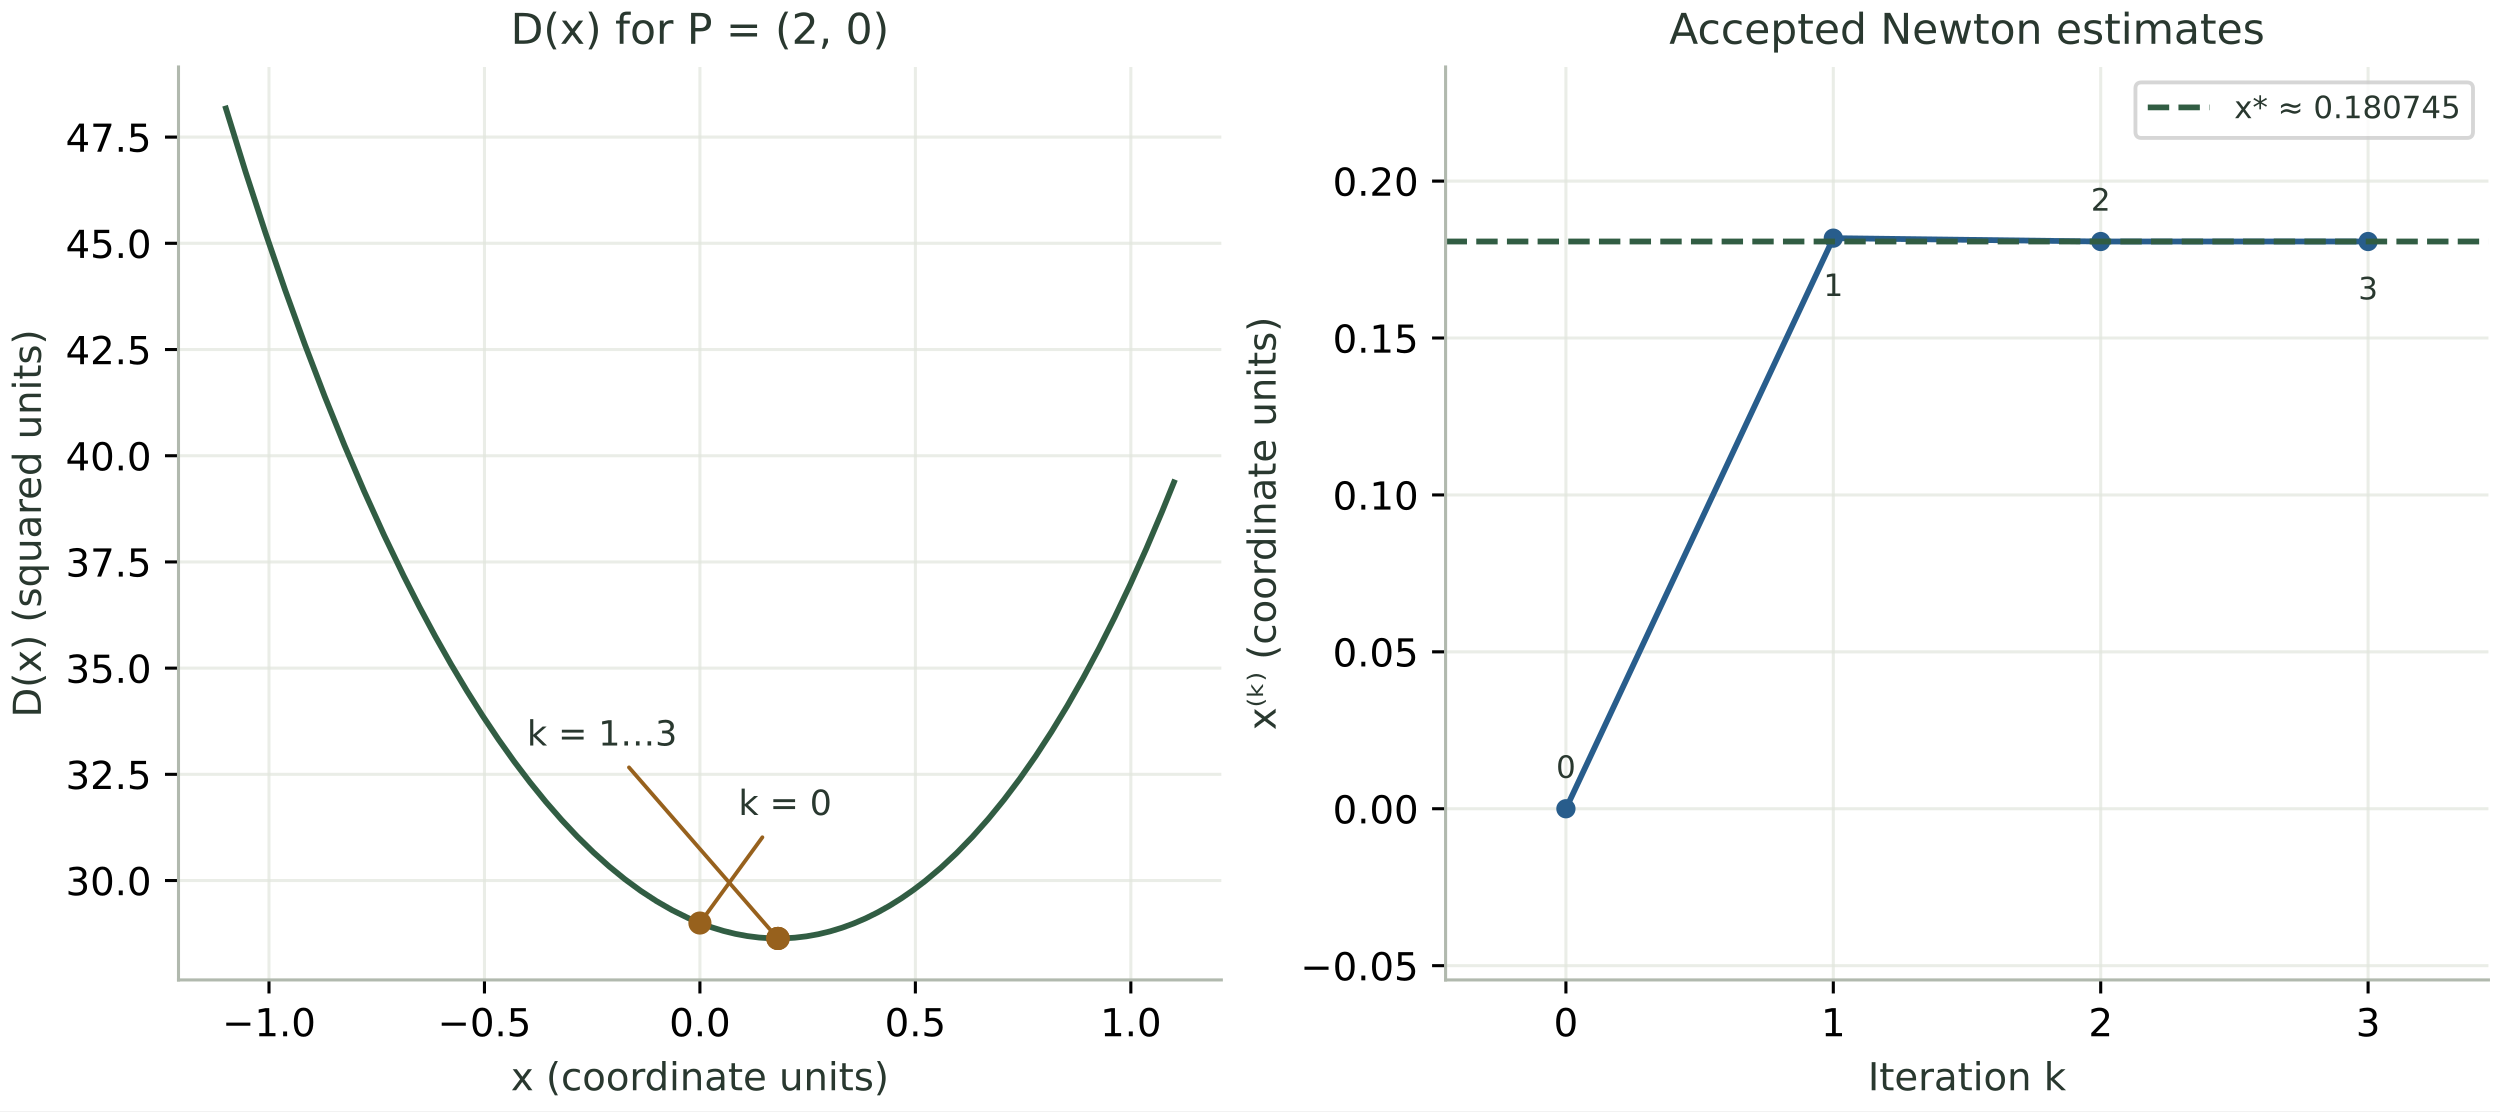
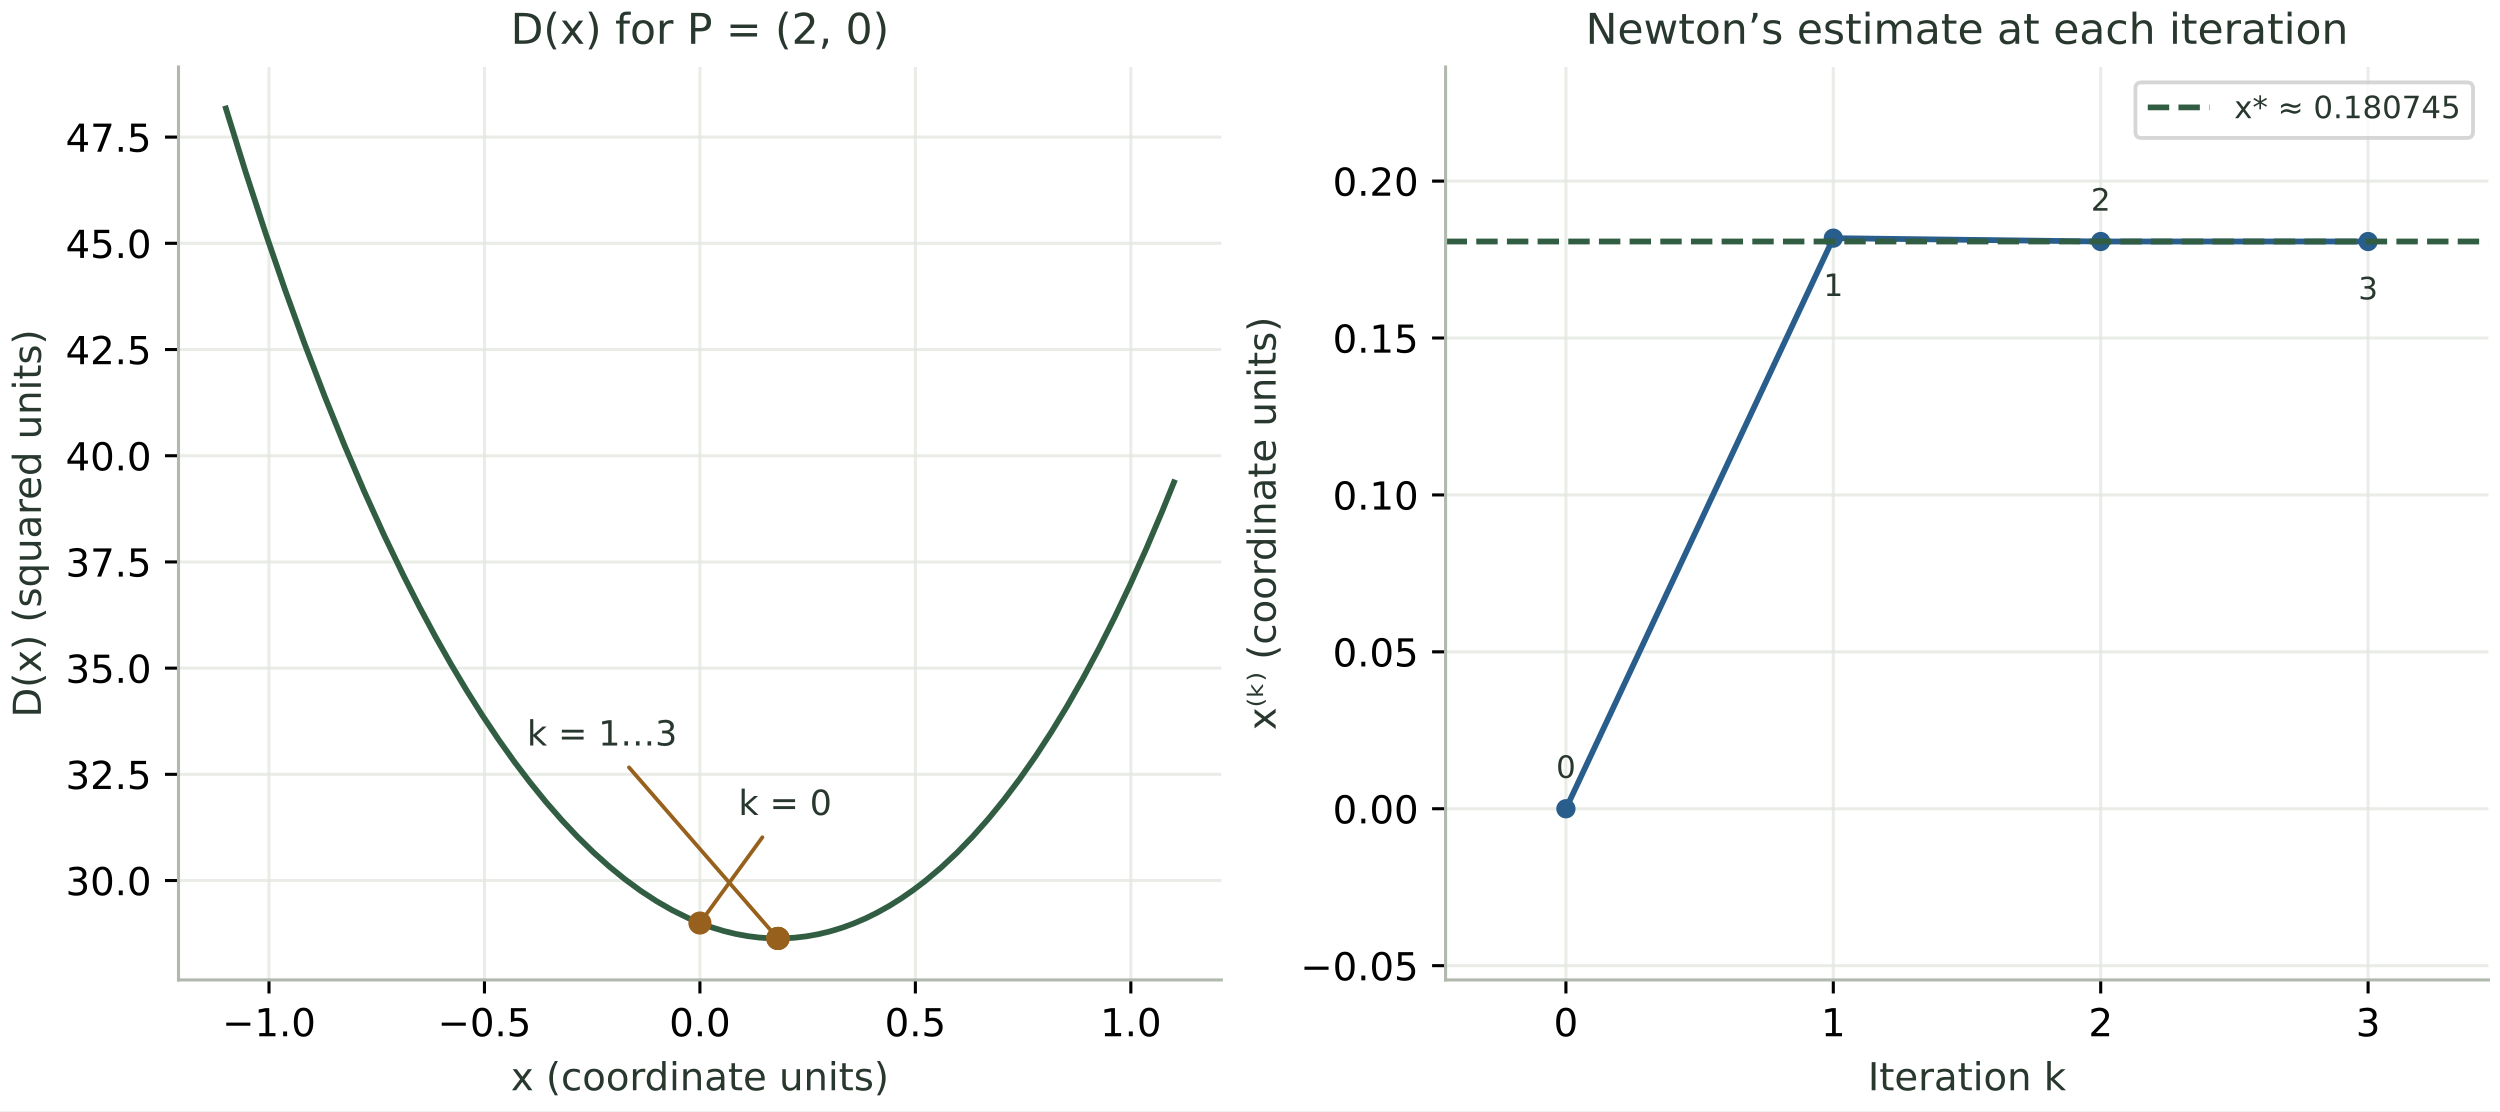
<svg xmlns="http://www.w3.org/2000/svg" xmlns:xlink="http://www.w3.org/1999/xlink" width="648pt" height="288pt" viewBox="0 0 648 288" version="1.1">
  <defs>
    <style type="text/css">*{stroke-linejoin: round; stroke-linecap: butt}</style>
  </defs>
  <g id="figure_1">
    <g id="patch_1">
      <path d="M 0 288  L 648 288  L 648 0  L 0 0  z " style="fill: #ffffff" />
    </g>
    <g id="axes_1">
      <g id="patch_2">
        <path d="M 46.267 253.999  L 316.57 253.999  L 316.57 17.359  L 46.267 17.359  z " style="fill: #ffffff" />
      </g>
      <g id="matplotlib.axis_1">
        <g id="xtick_1">
          <g id="line2d_1">
            <path d="M 69.723 253.999  L 69.723 17.359  " clip-path="url(#paddb76924c)" style="fill: none; stroke: #e1e6dd; stroke-opacity: 0.7; stroke-width: 0.8; stroke-linecap: square" />
          </g>
          <g id="line2d_2">
            <defs>
              <path id="me3c2df83da" d="M 0 0  L 0 3.5  " style="stroke: #000000; stroke-width: 0.8" />
            </defs>
            <g>
              <use xlink:href="#me3c2df83da" x="69.723" y="253.999" style="stroke: #000000; stroke-width: 0.8" />
            </g>
          </g>
          <g id="text_1">
            <text style="font-size: 10px; font-family: 'DejaVu Sans', 'Bitstream Vera Sans', 'Computer Modern Sans Serif', 'Lucida Grande', 'Verdana', 'Geneva', 'Lucid', 'Arial', 'Helvetica', 'Avant Garde', sans-serif; text-anchor: middle" x="69.723" y="268.597" transform="rotate(-0 69.72274 268.5966)">−1.0</text>
          </g>
        </g>
        <g id="xtick_2">
          <g id="line2d_3">
            <path d="M 125.571 253.999  L 125.571 17.359  " clip-path="url(#paddb76924c)" style="fill: none; stroke: #e1e6dd; stroke-opacity: 0.7; stroke-width: 0.8; stroke-linecap: square" />
          </g>
          <g id="line2d_4">
            <g>
              <use xlink:href="#me3c2df83da" x="125.571" y="253.999" style="stroke: #000000; stroke-width: 0.8" />
            </g>
          </g>
          <g id="text_2">
            <text style="font-size: 10px; font-family: 'DejaVu Sans', 'Bitstream Vera Sans', 'Computer Modern Sans Serif', 'Lucida Grande', 'Verdana', 'Geneva', 'Lucid', 'Arial', 'Helvetica', 'Avant Garde', sans-serif; text-anchor: middle" x="125.571" y="268.597" transform="rotate(-0 125.5706 268.5966)">−0.5</text>
          </g>
        </g>
        <g id="xtick_3">
          <g id="line2d_5">
            <path d="M 181.418 253.999  L 181.418 17.359  " clip-path="url(#paddb76924c)" style="fill: none; stroke: #e1e6dd; stroke-opacity: 0.7; stroke-width: 0.8; stroke-linecap: square" />
          </g>
          <g id="line2d_6">
            <g>
              <use xlink:href="#me3c2df83da" x="181.418" y="253.999" style="stroke: #000000; stroke-width: 0.8" />
            </g>
          </g>
          <g id="text_3">
            <text style="font-size: 10px; font-family: 'DejaVu Sans', 'Bitstream Vera Sans', 'Computer Modern Sans Serif', 'Lucida Grande', 'Verdana', 'Geneva', 'Lucid', 'Arial', 'Helvetica', 'Avant Garde', sans-serif; text-anchor: middle" x="181.418" y="268.597" transform="rotate(-0 181.4184 268.5966)">0.0</text>
          </g>
        </g>
        <g id="xtick_4">
          <g id="line2d_7">
            <path d="M 237.266 253.999  L 237.266 17.359  " clip-path="url(#paddb76924c)" style="fill: none; stroke: #e1e6dd; stroke-opacity: 0.7; stroke-width: 0.8; stroke-linecap: square" />
          </g>
          <g id="line2d_8">
            <g>
              <use xlink:href="#me3c2df83da" x="237.266" y="253.999" style="stroke: #000000; stroke-width: 0.8" />
            </g>
          </g>
          <g id="text_4">
            <text style="font-size: 10px; font-family: 'DejaVu Sans', 'Bitstream Vera Sans', 'Computer Modern Sans Serif', 'Lucida Grande', 'Verdana', 'Geneva', 'Lucid', 'Arial', 'Helvetica', 'Avant Garde', sans-serif; text-anchor: middle" x="237.266" y="268.597" transform="rotate(-0 237.2662 268.5966)">0.5</text>
          </g>
        </g>
        <g id="xtick_5">
          <g id="line2d_9">
            <path d="M 293.114 253.999  L 293.114 17.359  " clip-path="url(#paddb76924c)" style="fill: none; stroke: #e1e6dd; stroke-opacity: 0.7; stroke-width: 0.8; stroke-linecap: square" />
          </g>
          <g id="line2d_10">
            <g>
              <use xlink:href="#me3c2df83da" x="293.114" y="253.999" style="stroke: #000000; stroke-width: 0.8" />
            </g>
          </g>
          <g id="text_5">
            <text style="font-size: 10px; font-family: 'DejaVu Sans', 'Bitstream Vera Sans', 'Computer Modern Sans Serif', 'Lucida Grande', 'Verdana', 'Geneva', 'Lucid', 'Arial', 'Helvetica', 'Avant Garde', sans-serif; text-anchor: middle" x="293.114" y="268.597" transform="rotate(-0 293.1141 268.5966)">1.0</text>
          </g>
        </g>
        <g id="text_6">
          <text style="font-size: 10px; font-family: 'DejaVu Sans', 'Bitstream Vera Sans', 'Computer Modern Sans Serif', 'Lucida Grande', 'Verdana', 'Geneva', 'Lucid', 'Arial', 'Helvetica', 'Avant Garde', sans-serif; text-anchor: middle; fill: #29382f" x="181.418" y="282.597" transform="rotate(-0 181.4184 282.5974)">x (coordinate units)</text>
        </g>
      </g>
      <g id="matplotlib.axis_2">
        <g id="ytick_1">
          <g id="line2d_11">
            <path d="M 46.267 228.239  L 316.57 228.239  " clip-path="url(#paddb76924c)" style="fill: none; stroke: #e1e6dd; stroke-opacity: 0.7; stroke-width: 0.8; stroke-linecap: square" />
          </g>
          <g id="line2d_12">
            <defs>
              <path id="m74ae2d00b1" d="M 0 0  L -3.5 0  " style="stroke: #000000; stroke-width: 0.8" />
            </defs>
            <g>
              <use xlink:href="#m74ae2d00b1" x="46.267" y="228.239" style="stroke: #000000; stroke-width: 0.8" />
            </g>
          </g>
          <g id="text_7">
            <text style="font-size: 10px; font-family: 'DejaVu Sans', 'Bitstream Vera Sans', 'Computer Modern Sans Serif', 'Lucida Grande', 'Verdana', 'Geneva', 'Lucid', 'Arial', 'Helvetica', 'Avant Garde', sans-serif; text-anchor: end" x="39.267" y="232.038" transform="rotate(-0 39.26665 232.0376)">30.0</text>
          </g>
        </g>
        <g id="ytick_2">
          <g id="line2d_13">
            <path d="M 46.267 200.71  L 316.57 200.71  " clip-path="url(#paddb76924c)" style="fill: none; stroke: #e1e6dd; stroke-opacity: 0.7; stroke-width: 0.8; stroke-linecap: square" />
          </g>
          <g id="line2d_14">
            <g>
              <use xlink:href="#m74ae2d00b1" x="46.267" y="200.71" style="stroke: #000000; stroke-width: 0.8" />
            </g>
          </g>
          <g id="text_8">
            <text style="font-size: 10px; font-family: 'DejaVu Sans', 'Bitstream Vera Sans', 'Computer Modern Sans Serif', 'Lucida Grande', 'Verdana', 'Geneva', 'Lucid', 'Arial', 'Helvetica', 'Avant Garde', sans-serif; text-anchor: end" x="39.267" y="204.509" transform="rotate(-0 39.26665 204.5089)">32.5</text>
          </g>
        </g>
        <g id="ytick_3">
          <g id="line2d_15">
            <path d="M 46.267 173.181  L 316.57 173.181  " clip-path="url(#paddb76924c)" style="fill: none; stroke: #e1e6dd; stroke-opacity: 0.7; stroke-width: 0.8; stroke-linecap: square" />
          </g>
          <g id="line2d_16">
            <g>
              <use xlink:href="#m74ae2d00b1" x="46.267" y="173.181" style="stroke: #000000; stroke-width: 0.8" />
            </g>
          </g>
          <g id="text_9">
            <text style="font-size: 10px; font-family: 'DejaVu Sans', 'Bitstream Vera Sans', 'Computer Modern Sans Serif', 'Lucida Grande', 'Verdana', 'Geneva', 'Lucid', 'Arial', 'Helvetica', 'Avant Garde', sans-serif; text-anchor: end" x="39.267" y="176.98" transform="rotate(-0 39.26665 176.9802)">35.0</text>
          </g>
        </g>
        <g id="ytick_4">
          <g id="line2d_17">
            <path d="M 46.267 145.653  L 316.57 145.653  " clip-path="url(#paddb76924c)" style="fill: none; stroke: #e1e6dd; stroke-opacity: 0.7; stroke-width: 0.8; stroke-linecap: square" />
          </g>
          <g id="line2d_18">
            <g>
              <use xlink:href="#m74ae2d00b1" x="46.267" y="145.653" style="stroke: #000000; stroke-width: 0.8" />
            </g>
          </g>
          <g id="text_10">
            <text style="font-size: 10px; font-family: 'DejaVu Sans', 'Bitstream Vera Sans', 'Computer Modern Sans Serif', 'Lucida Grande', 'Verdana', 'Geneva', 'Lucid', 'Arial', 'Helvetica', 'Avant Garde', sans-serif; text-anchor: end" x="39.267" y="149.451" transform="rotate(-0 39.26665 149.4515)">37.5</text>
          </g>
        </g>
        <g id="ytick_5">
          <g id="line2d_19">
            <path d="M 46.267 118.124  L 316.57 118.124  " clip-path="url(#paddb76924c)" style="fill: none; stroke: #e1e6dd; stroke-opacity: 0.7; stroke-width: 0.8; stroke-linecap: square" />
          </g>
          <g id="line2d_20">
            <g>
              <use xlink:href="#m74ae2d00b1" x="46.267" y="118.124" style="stroke: #000000; stroke-width: 0.8" />
            </g>
          </g>
          <g id="text_11">
            <text style="font-size: 10px; font-family: 'DejaVu Sans', 'Bitstream Vera Sans', 'Computer Modern Sans Serif', 'Lucida Grande', 'Verdana', 'Geneva', 'Lucid', 'Arial', 'Helvetica', 'Avant Garde', sans-serif; text-anchor: end" x="39.267" y="121.923" transform="rotate(-0 39.26665 121.9228)">40.0</text>
          </g>
        </g>
        <g id="ytick_6">
          <g id="line2d_21">
            <path d="M 46.267 90.595  L 316.57 90.595  " clip-path="url(#paddb76924c)" style="fill: none; stroke: #e1e6dd; stroke-opacity: 0.7; stroke-width: 0.8; stroke-linecap: square" />
          </g>
          <g id="line2d_22">
            <g>
              <use xlink:href="#m74ae2d00b1" x="46.267" y="90.595" style="stroke: #000000; stroke-width: 0.8" />
            </g>
          </g>
          <g id="text_12">
            <text style="font-size: 10px; font-family: 'DejaVu Sans', 'Bitstream Vera Sans', 'Computer Modern Sans Serif', 'Lucida Grande', 'Verdana', 'Geneva', 'Lucid', 'Arial', 'Helvetica', 'Avant Garde', sans-serif; text-anchor: end" x="39.267" y="94.394" transform="rotate(-0 39.26665 94.39403)">42.5</text>
          </g>
        </g>
        <g id="ytick_7">
          <g id="line2d_23">
            <path d="M 46.267 63.066  L 316.57 63.066  " clip-path="url(#paddb76924c)" style="fill: none; stroke: #e1e6dd; stroke-opacity: 0.7; stroke-width: 0.8; stroke-linecap: square" />
          </g>
          <g id="line2d_24">
            <g>
              <use xlink:href="#m74ae2d00b1" x="46.267" y="63.066" style="stroke: #000000; stroke-width: 0.8" />
            </g>
          </g>
          <g id="text_13">
            <text style="font-size: 10px; font-family: 'DejaVu Sans', 'Bitstream Vera Sans', 'Computer Modern Sans Serif', 'Lucida Grande', 'Verdana', 'Geneva', 'Lucid', 'Arial', 'Helvetica', 'Avant Garde', sans-serif; text-anchor: end" x="39.267" y="66.865" transform="rotate(-0 39.26665 66.8653)">45.0</text>
          </g>
        </g>
        <g id="ytick_8">
          <g id="line2d_25">
            <path d="M 46.267 35.538  L 316.57 35.538  " clip-path="url(#paddb76924c)" style="fill: none; stroke: #e1e6dd; stroke-opacity: 0.7; stroke-width: 0.8; stroke-linecap: square" />
          </g>
          <g id="line2d_26">
            <g>
              <use xlink:href="#m74ae2d00b1" x="46.267" y="35.538" style="stroke: #000000; stroke-width: 0.8" />
            </g>
          </g>
          <g id="text_14">
            <text style="font-size: 10px; font-family: 'DejaVu Sans', 'Bitstream Vera Sans', 'Computer Modern Sans Serif', 'Lucida Grande', 'Verdana', 'Geneva', 'Lucid', 'Arial', 'Helvetica', 'Avant Garde', sans-serif; text-anchor: end" x="39.267" y="39.337" transform="rotate(-0 39.26665 39.33658)">47.5</text>
          </g>
        </g>
        <g id="text_15">
          <text style="font-size: 10px; font-family: 'DejaVu Sans', 'Bitstream Vera Sans', 'Computer Modern Sans Serif', 'Lucida Grande', 'Verdana', 'Geneva', 'Lucid', 'Arial', 'Helvetica', 'Avant Garde', sans-serif; text-anchor: middle; fill: #29382f" x="10.599" y="135.679" transform="rotate(-90 10.59868 135.6788)">D(x) (squared units)</text>
        </g>
      </g>
      <g id="line2d_27">
        <path d="M 58.553 28.115  L 63.673 44.616  L 68.792 60.301  L 73.911 75.193  L 79.031 89.32  L 84.15 102.705  L 89.269 115.37  L 94.389 127.337  L 99.508 138.626  L 104.628 149.258  L 108.723 157.301  L 112.819 164.943  L 116.914 172.193  L 121.01 179.057  L 125.105 185.544  L 129.201 191.66  L 133.296 197.411  L 137.392 202.804  L 141.487 207.843  L 145.583 212.534  L 149.678 216.881  L 153.774 220.888  L 157.869 224.558  L 161.965 227.895  L 166.06 230.9  L 170.156 233.576  L 174.251 235.925  L 178.347 237.947  L 181.418 239.25  L 184.49 240.37  L 187.562 241.306  L 190.633 242.059  L 193.705 242.628  L 196.777 243.013  L 199.848 243.212  L 202.92 243.226  L 205.991 243.052  L 209.063 242.691  L 212.135 242.14  L 215.206 241.398  L 218.278 240.464  L 221.35 239.336  L 224.421 238.012  L 227.493 236.49  L 230.564 234.768  L 233.636 232.843  L 236.708 230.713  L 239.779 228.375  L 243.875 224.931  L 247.97 221.105  L 252.066 216.89  L 256.161 212.278  L 260.257 207.261  L 264.352 201.83  L 268.448 195.975  L 272.543 189.687  L 276.639 182.954  L 280.734 175.767  L 284.83 168.113  L 288.925 159.982  L 293.021 151.36  L 297.116 142.235  L 301.212 132.594  L 304.284 125.016  L 304.284 125.016  " clip-path="url(#paddb76924c)" style="fill: none; stroke: #315d43; stroke-width: 1.5; stroke-linecap: square" />
      </g>
      <g id="patch_3">
        <path d="M 46.267 253.999  L 46.267 17.359  " style="fill: none; stroke: #b1b9ae; stroke-width: 0.8; stroke-linejoin: miter; stroke-linecap: square" />
      </g>
      <g id="patch_4">
        <path d="M 46.267 253.999  L 316.57 253.999  " style="fill: none; stroke: #b1b9ae; stroke-width: 0.8; stroke-linejoin: miter; stroke-linecap: square" />
      </g>
      <g id="patch_5">
        <path d="M 197.607 217.027  Q 190.101 227.331 182.594 237.636  " style="fill: none; stroke: #97611d; stroke-linecap: round" />
      </g>
      <g id="text_16">
        <text style="font-size: 9px; font-family: 'DejaVu Sans', 'Bitstream Vera Sans', 'Computer Modern Sans Serif', 'Lucida Grande', 'Verdana', 'Geneva', 'Lucid', 'Arial', 'Helvetica', 'Avant Garde', sans-serif; text-anchor: start; fill: #29382f" x="191.418" y="211.25" transform="rotate(-0 191.4184 211.2503)">k = 0</text>
      </g>
      <g id="patch_6">
        <path d="M 163.038 198.913  Q 181.667 220.324 200.296 241.736  " style="fill: none; stroke: #97611d; stroke-linecap: round" />
      </g>
      <g id="text_17">
        <text style="font-size: 9px; font-family: 'DejaVu Sans', 'Bitstream Vera Sans', 'Computer Modern Sans Serif', 'Lucida Grande', 'Verdana', 'Geneva', 'Lucid', 'Arial', 'Helvetica', 'Avant Garde', sans-serif; text-anchor: start; fill: #29382f" x="136.607" y="193.243" transform="rotate(-0 136.6068 193.2426)">k = 1…3</text>
      </g>
      <g id="text_18">
        <text style="font-size: 11px; font-family: 'DejaVu Sans', 'Bitstream Vera Sans', 'Computer Modern Sans Serif', 'Lucida Grande', 'Verdana', 'Geneva', 'Lucid', 'Arial', 'Helvetica', 'Avant Garde', sans-serif; text-anchor: middle; fill: #29382f" x="181.418" y="11.359" transform="rotate(-0 181.4184 11.35852)">D(x) for P = (2, 0)</text>
      </g>
      <g id="PathCollection_1">
        <defs>
          <path id="m284512b8a8" d="M 0 2.5  C 0.663 2.5 1.299 2.237 1.768 1.768  C 2.237 1.299 2.5 0.663 2.5 0  C 2.5 -0.663 2.237 -1.299 1.768 -1.768  C 1.299 -2.237 0.663 -2.5 0 -2.5  C -0.663 -2.5 -1.299 -2.237 -1.768 -1.768  C -2.237 -1.299 -2.5 -0.663 -2.5 0  C -2.5 0.663 -2.237 1.299 -1.768 1.768  C -1.299 2.237 -0.663 2.5 0 2.5  z " style="stroke: #97611d" />
        </defs>
        <g clip-path="url(#paddb76924c)">
          <use xlink:href="#m284512b8a8" x="181.418" y="239.25" style="fill: #97611d; stroke: #97611d" />
          <use xlink:href="#m284512b8a8" x="201.727" y="243.242" style="fill: #97611d; stroke: #97611d" />
          <use xlink:href="#m284512b8a8" x="201.607" y="243.243" style="fill: #97611d; stroke: #97611d" />
          <use xlink:href="#m284512b8a8" x="201.607" y="243.243" style="fill: #97611d; stroke: #97611d" />
        </g>
      </g>
    </g>
    <g id="axes_2">
      <g id="patch_7">
        <path d="M 374.696 253.999  L 645 253.999  L 645 17.359  L 374.696 17.359  z " style="fill: #ffffff" />
      </g>
      <g id="matplotlib.axis_3">
        <g id="xtick_6">
          <g id="line2d_28">
            <path d="M 405.885 253.999  L 405.885 17.359  " clip-path="url(#pca2687f0ff)" style="fill: none; stroke: #e1e6dd; stroke-opacity: 0.7; stroke-width: 0.8; stroke-linecap: square" />
          </g>
          <g id="line2d_29">
            <g>
              <use xlink:href="#me3c2df83da" x="405.885" y="253.999" style="stroke: #000000; stroke-width: 0.8" />
            </g>
          </g>
          <g id="text_19">
            <text style="font-size: 10px; font-family: 'DejaVu Sans', 'Bitstream Vera Sans', 'Computer Modern Sans Serif', 'Lucida Grande', 'Verdana', 'Geneva', 'Lucid', 'Arial', 'Helvetica', 'Avant Garde', sans-serif; text-anchor: middle" x="405.885" y="268.597" transform="rotate(-0 405.8851 268.5966)">0</text>
          </g>
        </g>
        <g id="xtick_7">
          <g id="line2d_30">
            <path d="M 475.194 253.999  L 475.194 17.359  " clip-path="url(#pca2687f0ff)" style="fill: none; stroke: #e1e6dd; stroke-opacity: 0.7; stroke-width: 0.8; stroke-linecap: square" />
          </g>
          <g id="line2d_31">
            <g>
              <use xlink:href="#me3c2df83da" x="475.194" y="253.999" style="stroke: #000000; stroke-width: 0.8" />
            </g>
          </g>
          <g id="text_20">
            <text style="font-size: 10px; font-family: 'DejaVu Sans', 'Bitstream Vera Sans', 'Computer Modern Sans Serif', 'Lucida Grande', 'Verdana', 'Geneva', 'Lucid', 'Arial', 'Helvetica', 'Avant Garde', sans-serif; text-anchor: middle" x="475.194" y="268.597" transform="rotate(-0 475.1937 268.5966)">1</text>
          </g>
        </g>
        <g id="xtick_8">
          <g id="line2d_32">
            <path d="M 544.502 253.999  L 544.502 17.359  " clip-path="url(#pca2687f0ff)" style="fill: none; stroke: #e1e6dd; stroke-opacity: 0.7; stroke-width: 0.8; stroke-linecap: square" />
          </g>
          <g id="line2d_33">
            <g>
              <use xlink:href="#me3c2df83da" x="544.502" y="253.999" style="stroke: #000000; stroke-width: 0.8" />
            </g>
          </g>
          <g id="text_21">
            <text style="font-size: 10px; font-family: 'DejaVu Sans', 'Bitstream Vera Sans', 'Computer Modern Sans Serif', 'Lucida Grande', 'Verdana', 'Geneva', 'Lucid', 'Arial', 'Helvetica', 'Avant Garde', sans-serif; text-anchor: middle" x="544.502" y="268.597" transform="rotate(-0 544.5023 268.5966)">2</text>
          </g>
        </g>
        <g id="xtick_9">
          <g id="line2d_34">
            <path d="M 613.811 253.999  L 613.811 17.359  " clip-path="url(#pca2687f0ff)" style="fill: none; stroke: #e1e6dd; stroke-opacity: 0.7; stroke-width: 0.8; stroke-linecap: square" />
          </g>
          <g id="line2d_35">
            <g>
              <use xlink:href="#me3c2df83da" x="613.811" y="253.999" style="stroke: #000000; stroke-width: 0.8" />
            </g>
          </g>
          <g id="text_22">
            <text style="font-size: 10px; font-family: 'DejaVu Sans', 'Bitstream Vera Sans', 'Computer Modern Sans Serif', 'Lucida Grande', 'Verdana', 'Geneva', 'Lucid', 'Arial', 'Helvetica', 'Avant Garde', sans-serif; text-anchor: middle" x="613.811" y="268.597" transform="rotate(-0 613.8109 268.5966)">3</text>
          </g>
        </g>
        <g id="text_23">
          <text style="font-size: 10px; font-family: 'DejaVu Sans', 'Bitstream Vera Sans', 'Computer Modern Sans Serif', 'Lucida Grande', 'Verdana', 'Geneva', 'Lucid', 'Arial', 'Helvetica', 'Avant Garde', sans-serif; text-anchor: middle; fill: #29382f" x="509.848" y="282.597" transform="rotate(-0 509.848 282.5974)">Iteration k</text>
        </g>
      </g>
      <g id="matplotlib.axis_4">
        <g id="ytick_9">
          <g id="line2d_36">
            <path d="M 374.696 250.301  L 645 250.301  " clip-path="url(#pca2687f0ff)" style="fill: none; stroke: #e1e6dd; stroke-opacity: 0.7; stroke-width: 0.8; stroke-linecap: square" />
          </g>
          <g id="line2d_37">
            <g>
              <use xlink:href="#m74ae2d00b1" x="374.696" y="250.301" style="stroke: #000000; stroke-width: 0.8" />
            </g>
          </g>
          <g id="text_24">
            <text style="font-size: 10px; font-family: 'DejaVu Sans', 'Bitstream Vera Sans', 'Computer Modern Sans Serif', 'Lucida Grande', 'Verdana', 'Geneva', 'Lucid', 'Arial', 'Helvetica', 'Avant Garde', sans-serif; text-anchor: end" x="367.696" y="254.1" transform="rotate(-0 367.6963 254.1003)">−0.05</text>
          </g>
        </g>
        <g id="ytick_10">
          <g id="line2d_38">
            <path d="M 374.696 209.629  L 645 209.629  " clip-path="url(#pca2687f0ff)" style="fill: none; stroke: #e1e6dd; stroke-opacity: 0.7; stroke-width: 0.8; stroke-linecap: square" />
          </g>
          <g id="line2d_39">
            <g>
              <use xlink:href="#m74ae2d00b1" x="374.696" y="209.629" style="stroke: #000000; stroke-width: 0.8" />
            </g>
          </g>
          <g id="text_25">
            <text style="font-size: 10px; font-family: 'DejaVu Sans', 'Bitstream Vera Sans', 'Computer Modern Sans Serif', 'Lucida Grande', 'Verdana', 'Geneva', 'Lucid', 'Arial', 'Helvetica', 'Avant Garde', sans-serif; text-anchor: end" x="367.696" y="213.428" transform="rotate(-0 367.6963 213.4277)">0.00</text>
          </g>
        </g>
        <g id="ytick_11">
          <g id="line2d_40">
            <path d="M 374.696 168.956  L 645 168.956  " clip-path="url(#pca2687f0ff)" style="fill: none; stroke: #e1e6dd; stroke-opacity: 0.7; stroke-width: 0.8; stroke-linecap: square" />
          </g>
          <g id="line2d_41">
            <g>
              <use xlink:href="#m74ae2d00b1" x="374.696" y="168.956" style="stroke: #000000; stroke-width: 0.8" />
            </g>
          </g>
          <g id="text_26">
            <text style="font-size: 10px; font-family: 'DejaVu Sans', 'Bitstream Vera Sans', 'Computer Modern Sans Serif', 'Lucida Grande', 'Verdana', 'Geneva', 'Lucid', 'Arial', 'Helvetica', 'Avant Garde', sans-serif; text-anchor: end" x="367.696" y="172.755" transform="rotate(-0 367.6963 172.7551)">0.05</text>
          </g>
        </g>
        <g id="ytick_12">
          <g id="line2d_42">
            <path d="M 374.696 128.284  L 645 128.284  " clip-path="url(#pca2687f0ff)" style="fill: none; stroke: #e1e6dd; stroke-opacity: 0.7; stroke-width: 0.8; stroke-linecap: square" />
          </g>
          <g id="line2d_43">
            <g>
              <use xlink:href="#m74ae2d00b1" x="374.696" y="128.284" style="stroke: #000000; stroke-width: 0.8" />
            </g>
          </g>
          <g id="text_27">
            <text style="font-size: 10px; font-family: 'DejaVu Sans', 'Bitstream Vera Sans', 'Computer Modern Sans Serif', 'Lucida Grande', 'Verdana', 'Geneva', 'Lucid', 'Arial', 'Helvetica', 'Avant Garde', sans-serif; text-anchor: end" x="367.696" y="132.083" transform="rotate(-0 367.6963 132.0826)">0.10</text>
          </g>
        </g>
        <g id="ytick_13">
          <g id="line2d_44">
            <path d="M 374.696 87.611  L 645 87.611  " clip-path="url(#pca2687f0ff)" style="fill: none; stroke: #e1e6dd; stroke-opacity: 0.7; stroke-width: 0.8; stroke-linecap: square" />
          </g>
          <g id="line2d_45">
            <g>
              <use xlink:href="#m74ae2d00b1" x="374.696" y="87.611" style="stroke: #000000; stroke-width: 0.8" />
            </g>
          </g>
          <g id="text_28">
            <text style="font-size: 10px; font-family: 'DejaVu Sans', 'Bitstream Vera Sans', 'Computer Modern Sans Serif', 'Lucida Grande', 'Verdana', 'Geneva', 'Lucid', 'Arial', 'Helvetica', 'Avant Garde', sans-serif; text-anchor: end" x="367.696" y="91.41" transform="rotate(-0 367.6963 91.40999)">0.15</text>
          </g>
        </g>
        <g id="ytick_14">
          <g id="line2d_46">
            <path d="M 374.696 46.939  L 645 46.939  " clip-path="url(#pca2687f0ff)" style="fill: none; stroke: #e1e6dd; stroke-opacity: 0.7; stroke-width: 0.8; stroke-linecap: square" />
          </g>
          <g id="line2d_47">
            <g>
              <use xlink:href="#m74ae2d00b1" x="374.696" y="46.939" style="stroke: #000000; stroke-width: 0.8" />
            </g>
          </g>
          <g id="text_29">
            <text style="font-size: 10px; font-family: 'DejaVu Sans', 'Bitstream Vera Sans', 'Computer Modern Sans Serif', 'Lucida Grande', 'Verdana', 'Geneva', 'Lucid', 'Arial', 'Helvetica', 'Avant Garde', sans-serif; text-anchor: end" x="367.696" y="50.737" transform="rotate(-0 367.6963 50.73741)">0.20</text>
          </g>
        </g>
        <g id="text_30">
          <text style="font-size: 10px; font-family: 'DejaVu Sans', 'Bitstream Vera Sans', 'Computer Modern Sans Serif', 'Lucida Grande', 'Verdana', 'Geneva', 'Lucid', 'Arial', 'Helvetica', 'Avant Garde', sans-serif; text-anchor: middle; fill: #29382f" x="330.649" y="135.679" transform="rotate(-90 330.6486 135.6788)">x⁽ᵏ⁾ (coordinate units)</text>
        </g>
      </g>
      <g id="line2d_48">
        <path d="M 405.885 209.629  L 475.194 61.729  L 544.502 62.602  L 613.811 62.602  " clip-path="url(#pca2687f0ff)" style="fill: none; stroke: #285d8c; stroke-width: 1.5; stroke-linecap: square" />
        <defs>
          <path id="mc9aa9130e9" d="M 0 2  C 0.53 2 1.039 1.789 1.414 1.414  C 1.789 1.039 2 0.53 2 0  C 2 -0.53 1.789 -1.039 1.414 -1.414  C 1.039 -1.789 0.53 -2 0 -2  C -0.53 -2 -1.039 -1.789 -1.414 -1.414  C -1.789 -1.039 -2 -0.53 -2 0  C -2 0.53 -1.789 1.039 -1.414 1.414  C -1.039 1.789 -0.53 2 0 2  z " style="stroke: #285d8c" />
        </defs>
        <g clip-path="url(#pca2687f0ff)">
          <use xlink:href="#mc9aa9130e9" x="405.885" y="209.629" style="fill: #285d8c; stroke: #285d8c" />
          <use xlink:href="#mc9aa9130e9" x="475.194" y="61.729" style="fill: #285d8c; stroke: #285d8c" />
          <use xlink:href="#mc9aa9130e9" x="544.502" y="62.602" style="fill: #285d8c; stroke: #285d8c" />
          <use xlink:href="#mc9aa9130e9" x="613.811" y="62.602" style="fill: #285d8c; stroke: #285d8c" />
        </g>
      </g>
      <g id="line2d_49">
        <path d="M 374.696 62.602  L 645 62.602  " clip-path="url(#pca2687f0ff)" style="fill: none; stroke-dasharray: 5.55,2.4; stroke-dashoffset: 0; stroke: #315d43; stroke-width: 1.5" />
      </g>
      <g id="patch_8">
        <path d="M 374.696 253.999  L 374.696 17.359  " style="fill: none; stroke: #b1b9ae; stroke-width: 0.8; stroke-linejoin: miter; stroke-linecap: square" />
      </g>
      <g id="patch_9">
        <path d="M 374.696 253.999  L 645 253.999  " style="fill: none; stroke: #b1b9ae; stroke-width: 0.8; stroke-linejoin: miter; stroke-linecap: square" />
      </g>
      <g id="text_31">
        <text style="font-size: 8px; font-family: 'DejaVu Sans', 'Bitstream Vera Sans', 'Computer Modern Sans Serif', 'Lucida Grande', 'Verdana', 'Geneva', 'Lucid', 'Arial', 'Helvetica', 'Avant Garde', sans-serif; text-anchor: middle; fill: #29382f" x="405.885" y="201.629" transform="rotate(-0 405.8851 201.6289)">0</text>
      </g>
      <g id="text_32">
        <text style="font-size: 8px; font-family: 'DejaVu Sans', 'Bitstream Vera Sans', 'Computer Modern Sans Serif', 'Lucida Grande', 'Verdana', 'Geneva', 'Lucid', 'Arial', 'Helvetica', 'Avant Garde', sans-serif; text-anchor: middle; fill: #29382f" x="475.194" y="76.729" transform="rotate(-0 475.1937 76.72861)">1</text>
      </g>
      <g id="text_33">
        <text style="font-size: 8px; font-family: 'DejaVu Sans', 'Bitstream Vera Sans', 'Computer Modern Sans Serif', 'Lucida Grande', 'Verdana', 'Geneva', 'Lucid', 'Arial', 'Helvetica', 'Avant Garde', sans-serif; text-anchor: middle; fill: #29382f" x="544.502" y="54.602" transform="rotate(-0 544.5023 54.60182)">2</text>
      </g>
      <g id="text_34">
        <text style="font-size: 8px; font-family: 'DejaVu Sans', 'Bitstream Vera Sans', 'Computer Modern Sans Serif', 'Lucida Grande', 'Verdana', 'Geneva', 'Lucid', 'Arial', 'Helvetica', 'Avant Garde', sans-serif; text-anchor: middle; fill: #29382f" x="613.811" y="77.602" transform="rotate(-0 613.8109 77.60191)">3</text>
      </g>
      <g id="text_35">
-         <text style="font-size: 11px; font-family: 'DejaVu Sans', 'Bitstream Vera Sans', 'Computer Modern Sans Serif', 'Lucida Grande', 'Verdana', 'Geneva', 'Lucid', 'Arial', 'Helvetica', 'Avant Garde', sans-serif; text-anchor: middle; fill: #29382f" x="509.848" y="11.359" transform="rotate(-0 509.848 11.35852)">Accepted Newton estimates</text>
+         <text style="font-size: 11px; font-family: 'DejaVu Sans', 'Bitstream Vera Sans', 'Computer Modern Sans Serif', 'Lucida Grande', 'Verdana', 'Geneva', 'Lucid', 'Arial', 'Helvetica', 'Avant Garde', sans-serif; text-anchor: middle; fill: #29382f" x="509.848" y="11.359" transform="rotate(-0 509.848 11.35852)">Newton’s estimate at each iteration</text>
      </g>
      <g id="legend_1">
        <g id="patch_10">
          <path d="M 555.104 35.759  L 639.4 35.759  Q 641 35.759 641 34.159  L 641 22.959  Q 641 21.359 639.4 21.359  L 555.104 21.359  Q 553.504 21.359 553.504 22.959  L 553.504 34.159  Q 553.504 35.759 555.104 35.759  z " style="fill: #ffffff; opacity: 0.8; stroke: #cccccc; stroke-linejoin: miter" />
        </g>
        <g id="line2d_50">
          <path d="M 556.704 27.837  L 564.704 27.837  L 572.704 27.837  " style="fill: none; stroke-dasharray: 5.55,2.4; stroke-dashoffset: 0; stroke: #315d43; stroke-width: 1.5" />
        </g>
        <g id="text_36">
          <text style="font-size: 8px; font-family: 'DejaVu Sans', 'Bitstream Vera Sans', 'Computer Modern Sans Serif', 'Lucida Grande', 'Verdana', 'Geneva', 'Lucid', 'Arial', 'Helvetica', 'Avant Garde', sans-serif; text-anchor: start; fill: #29382f" x="579.104" y="30.637" transform="rotate(-0 579.1035 30.63727)">x* ≈ 0.180745</text>
        </g>
      </g>
    </g>
  </g>
  <defs>
    <clipPath id="paddb76924c">
      <rect x="46.267" y="17.359" width="270.304" height="236.64" />
    </clipPath>
    <clipPath id="pca2687f0ff">
      <rect x="374.696" y="17.359" width="270.304" height="236.64" />
    </clipPath>
  </defs>
</svg>
